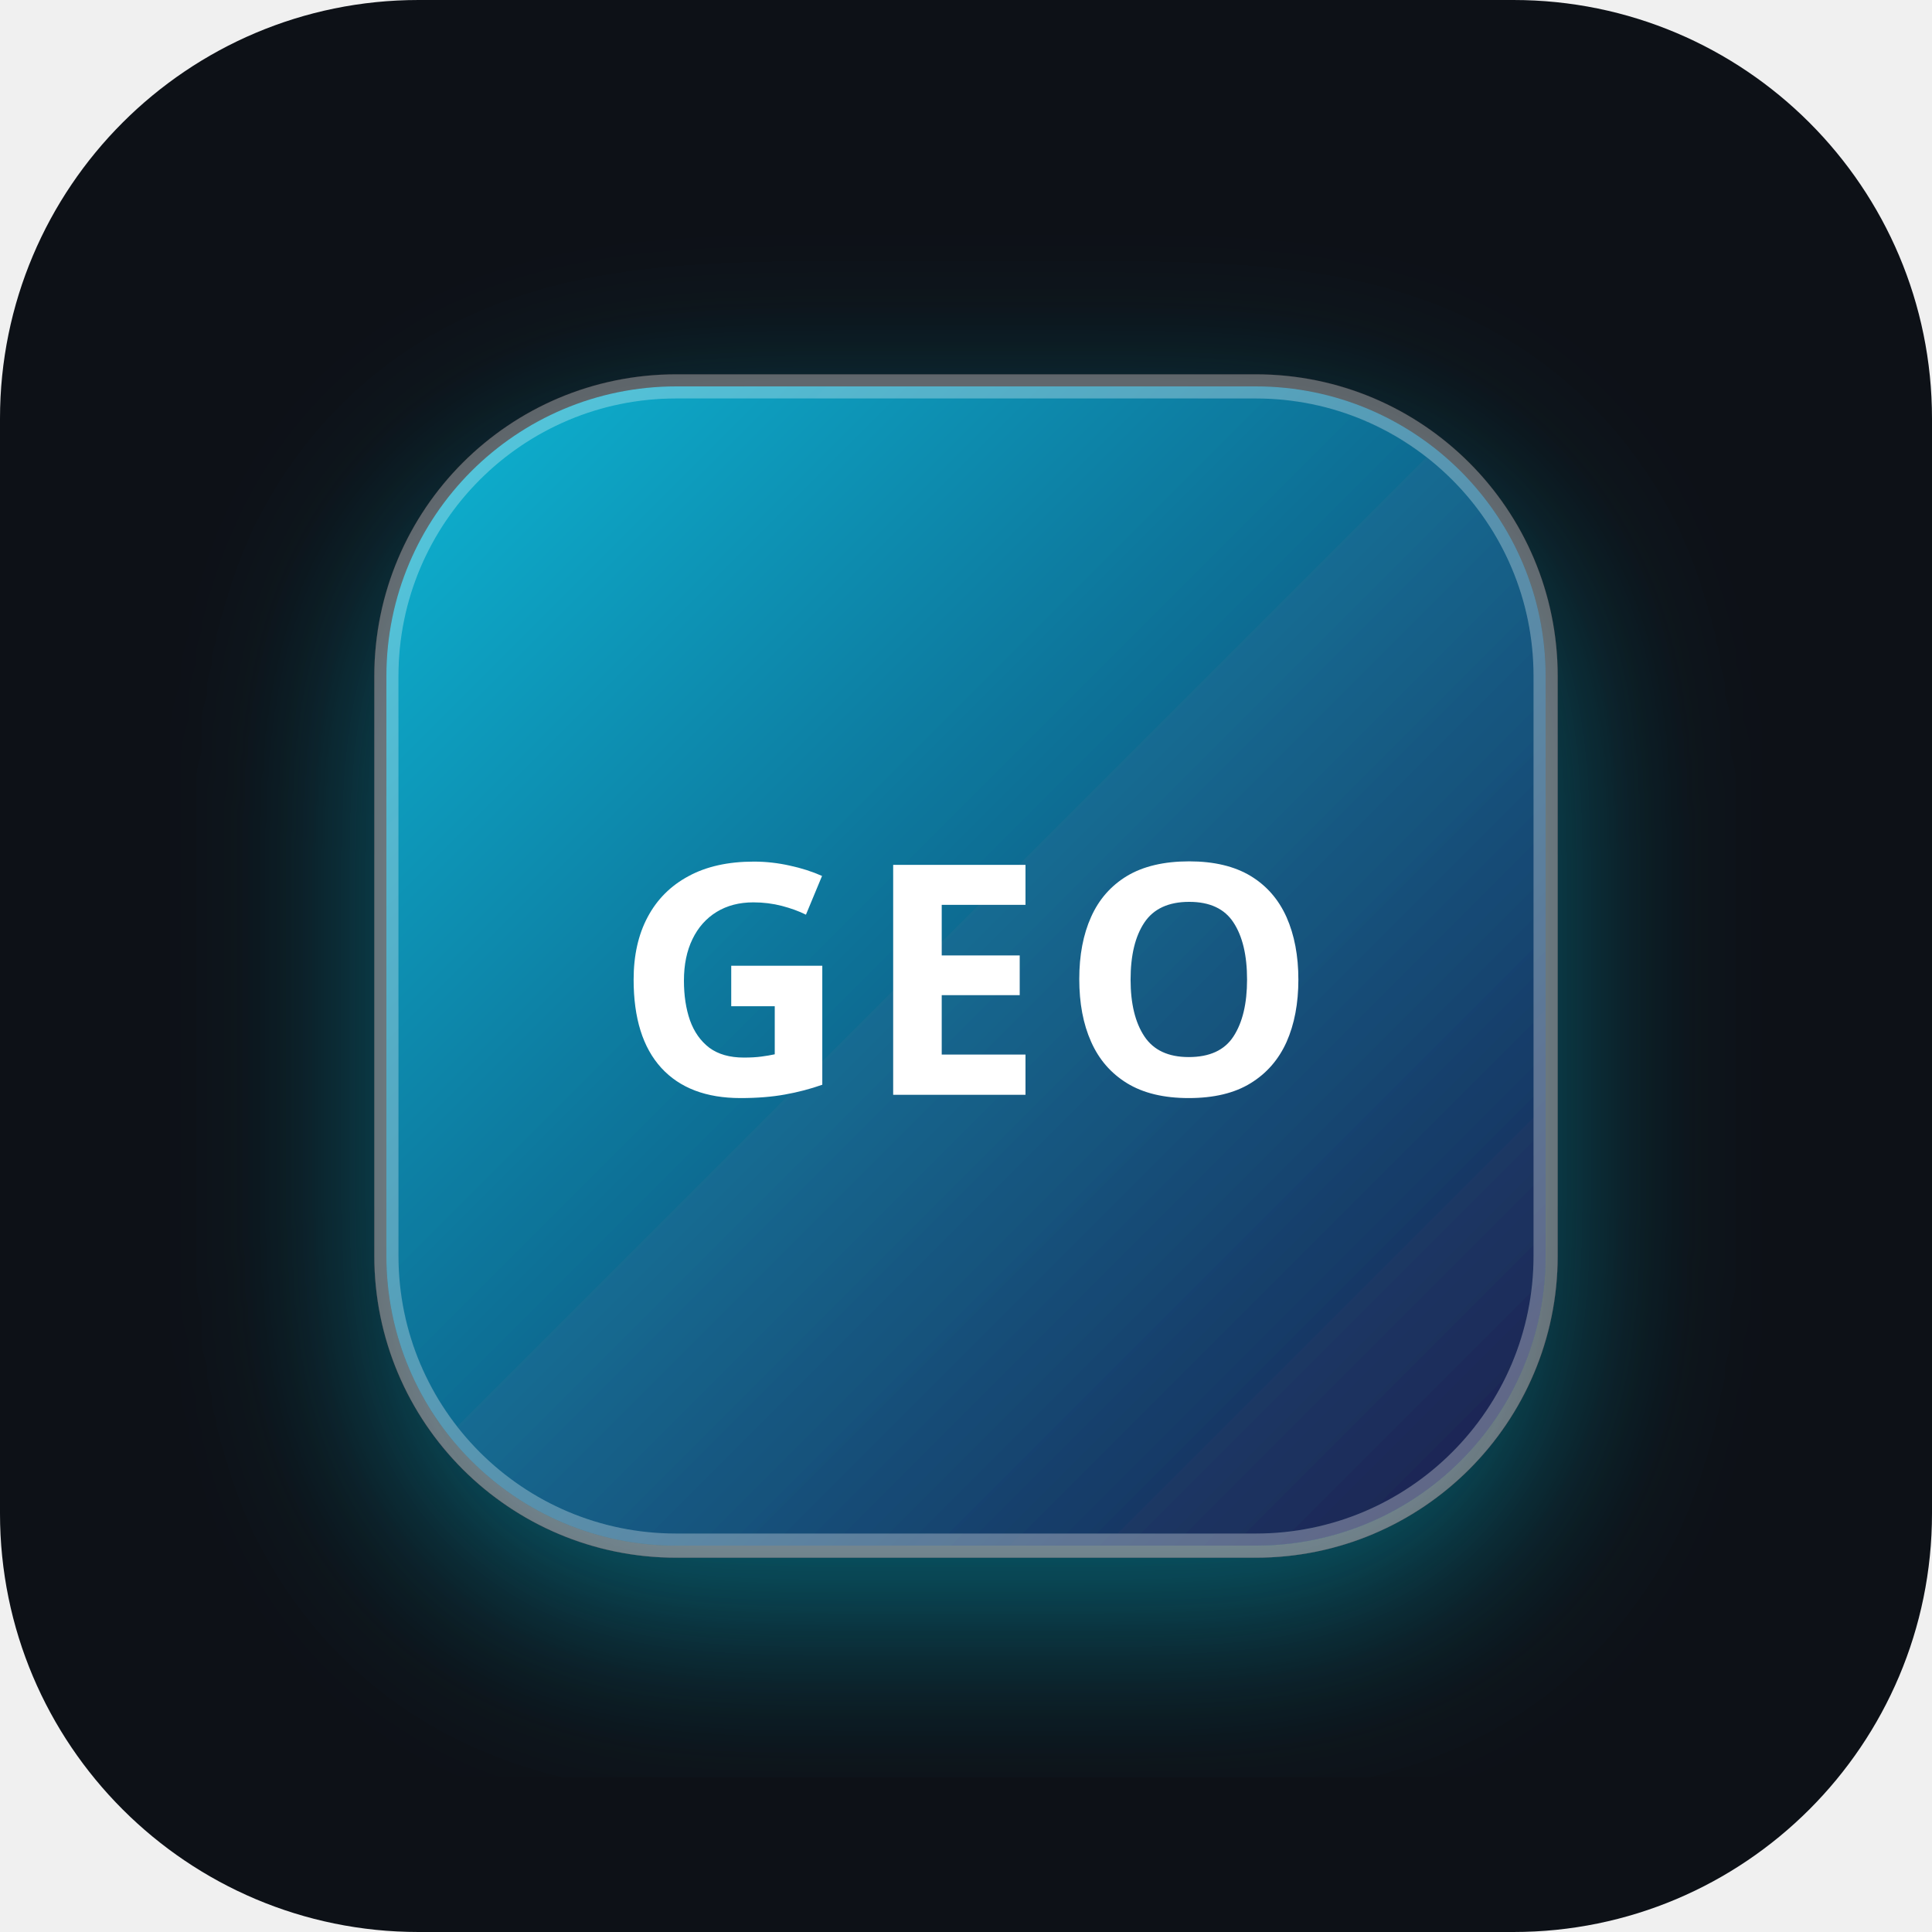
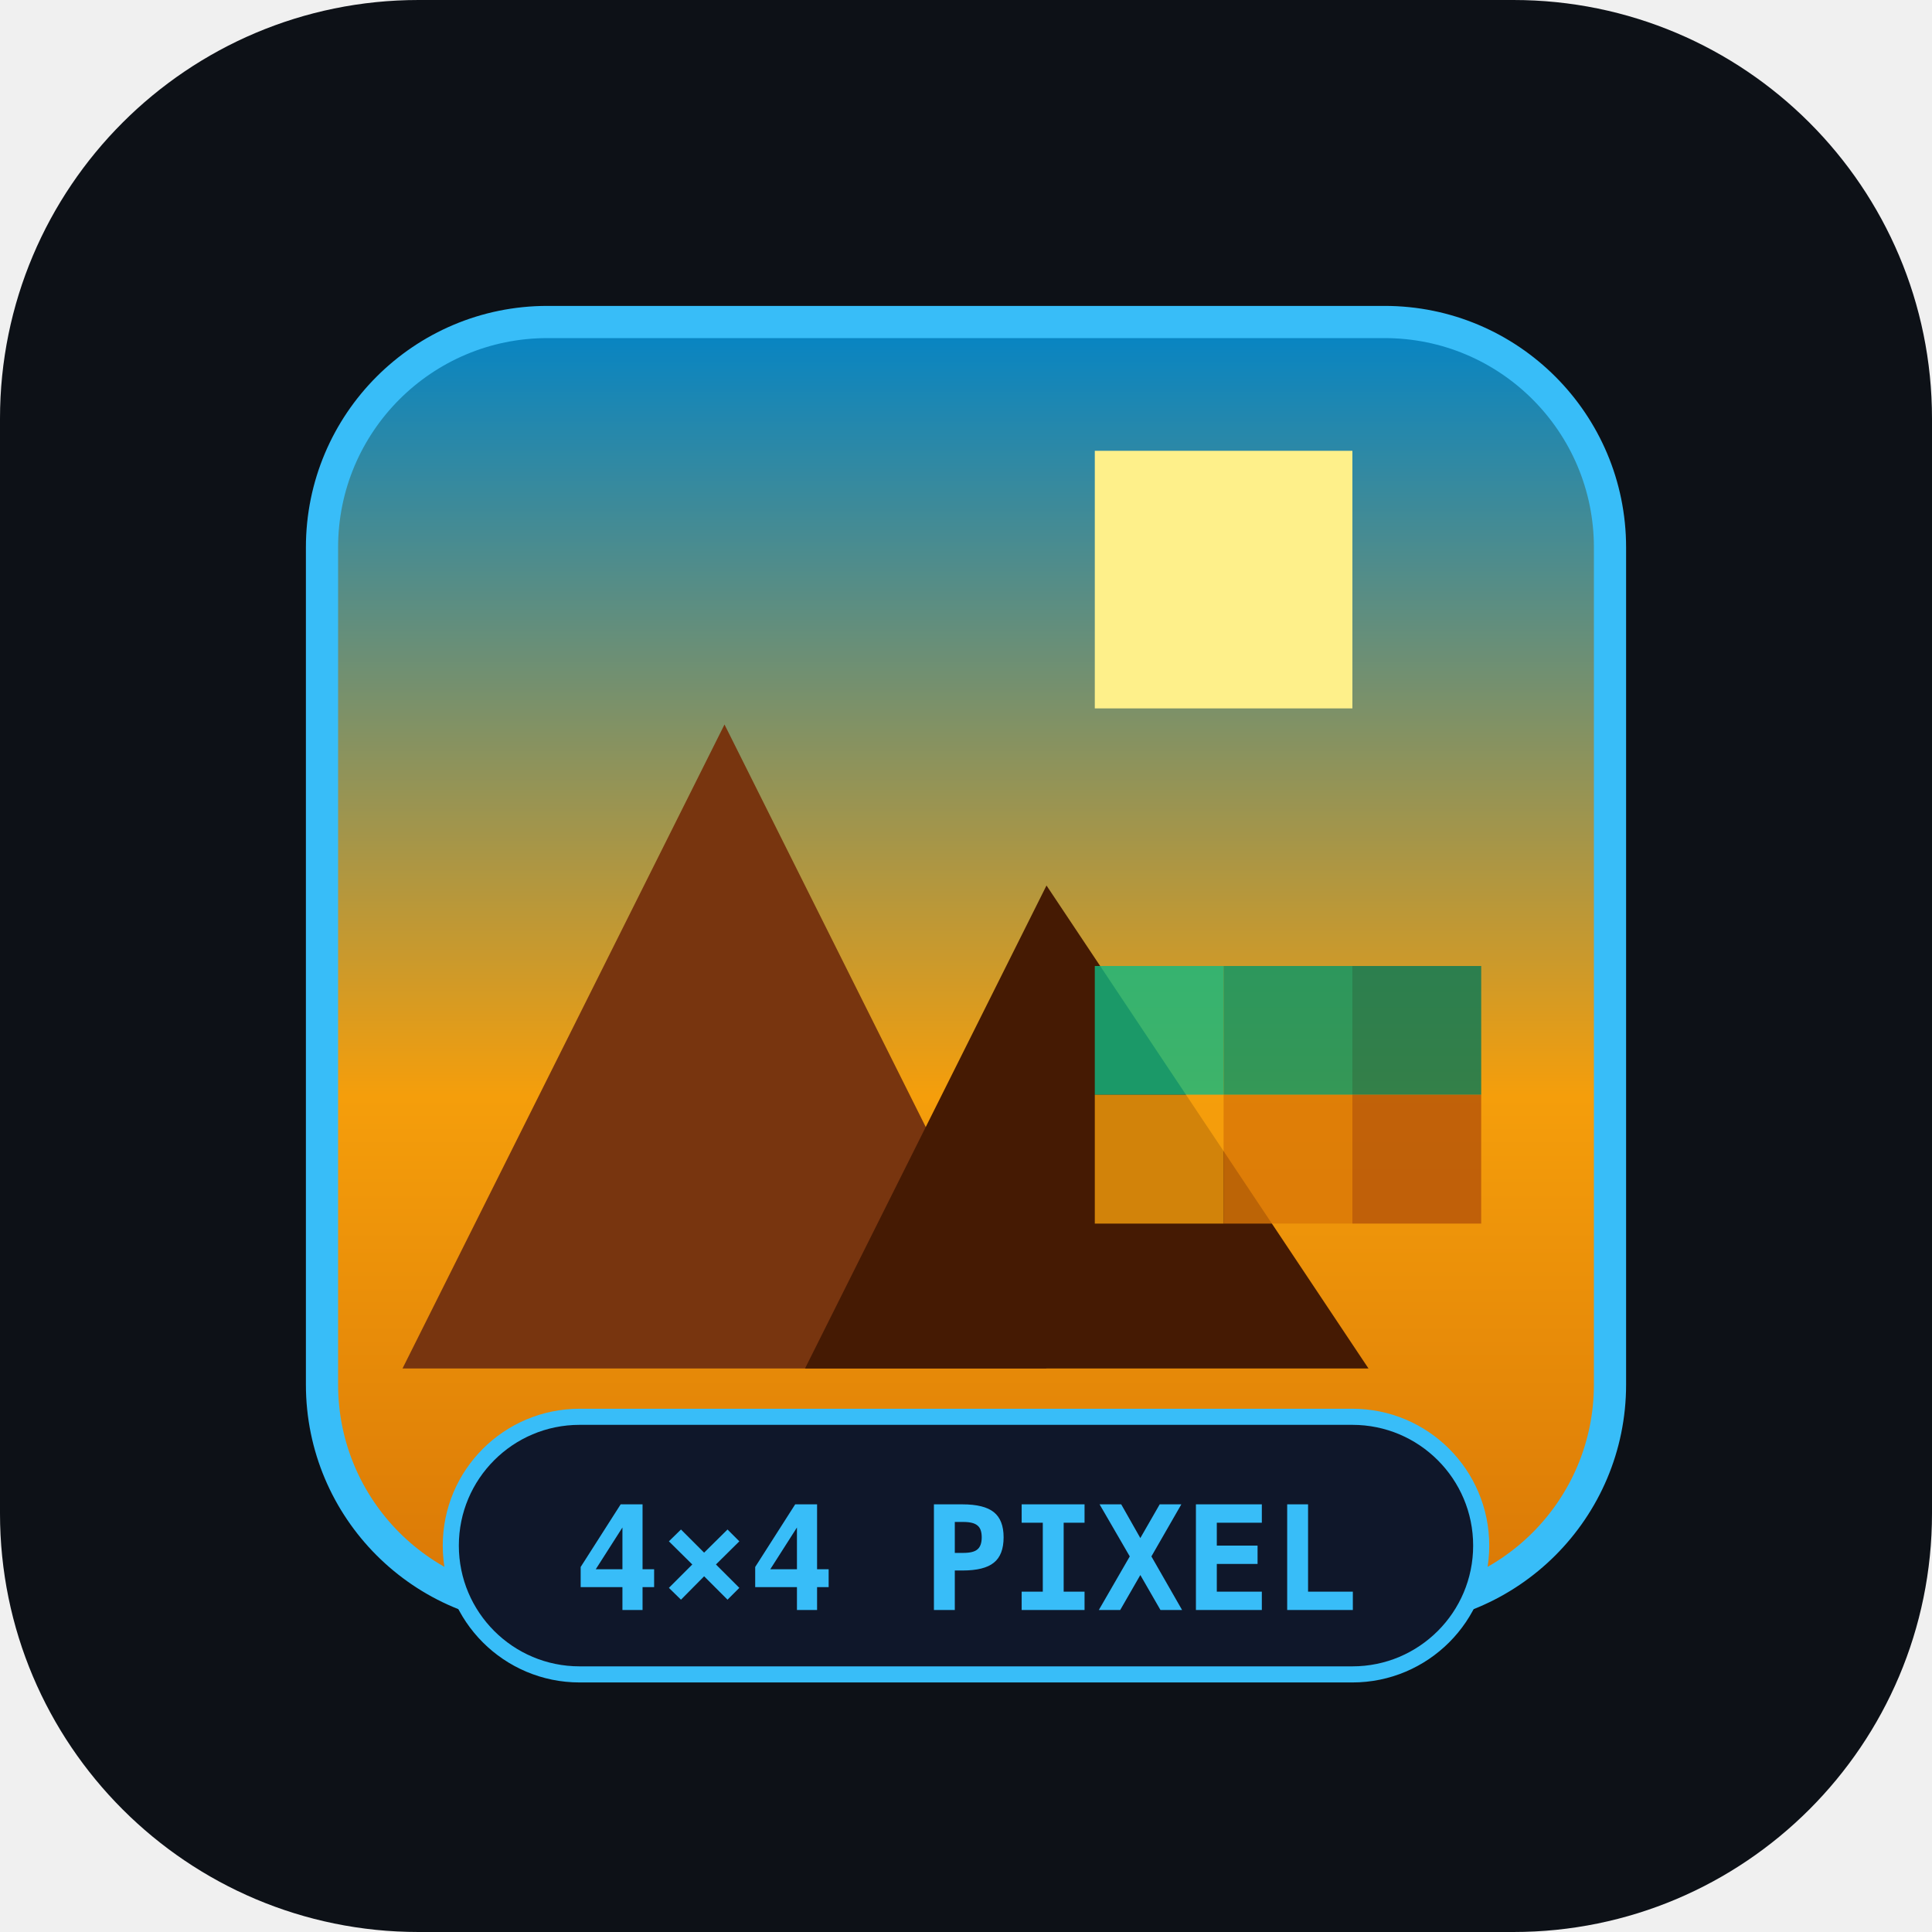
<svg xmlns="http://www.w3.org/2000/svg" viewBox="0 0 120 120">
  <defs>
-     <linearGradient id="g-geopixel" x1="0%" y1="0%" x2="100%" y2="100%">
-       <stop offset="0%" stop-color="#06b6d4" />
-       <stop offset="100%" stop-color="#1e1b4b" />
+     <linearGradient id="gp-sky" x1="0%" y1="0%" x2="0%" y2="100%">
+       <stop offset="0%" stop-color="#0284c7" />
+       <stop offset="60%" stop-color="#f59e0b" />
+       <stop offset="100%" stop-color="#d97706" />
    </linearGradient>
-     <filter id="gf-geopixel" x="-20%" y="-20%" width="140%" height="140%">
-       <feDropShadow dx="0" dy="4" stdDeviation="6" flood-color="#06b6d4" flood-opacity="0.5" />
-     </filter>
  </defs>
  <rect width="120" height="120" rx="26" fill="#0d1117" />
-   <rect x="24" y="24" width="72" height="72" rx="18" fill="url(#g-geopixel)" filter="url(#gf-geopixel)" stroke="#ffffff" stroke-width="1.5" stroke-opacity="0.3" />
-   <text x="60" y="68" font-family="system-ui, sans-serif" font-weight="900" font-size="20" fill="#ffffff" text-anchor="middle" letter-spacing="1">GEO</text>
+   <rect x="20" y="20" width="80" height="80" rx="14" fill="url(#gp-sky)" stroke="#38bdf8" stroke-width="2" />
+   <rect x="68" y="28" width="16" height="16" fill="#fef08a" />
+   <polygon points="45,45 25,85 65,85" fill="#78350f" />
+   <polygon points="65,55 50,85 85,85" fill="#451a03" />
+   <rect x="68" y="60" width="8" height="8" fill="#10b981" opacity="0.8" />
+   <rect x="76" y="60" width="8" height="8" fill="#059669" opacity="0.8" />
+   <rect x="84" y="60" width="8" height="8" fill="#047857" opacity="0.8" />
+   <rect x="68" y="68" width="8" height="8" fill="#f59e0b" opacity="0.8" />
+   <rect x="76" y="68" width="8" height="8" fill="#d97706" opacity="0.8" />
+   <rect x="84" y="68" width="8" height="8" fill="#b45309" opacity="0.8" />
+   <rect x="28" y="88" width="64" height="16" rx="8" fill="#0f172a" stroke="#38bdf8" stroke-width="1" />
+   <text x="60" y="100" font-family="monospace" font-weight="900" font-size="9" fill="#38bdf8" text-anchor="middle">4×4 PIXEL</text>
</svg>
